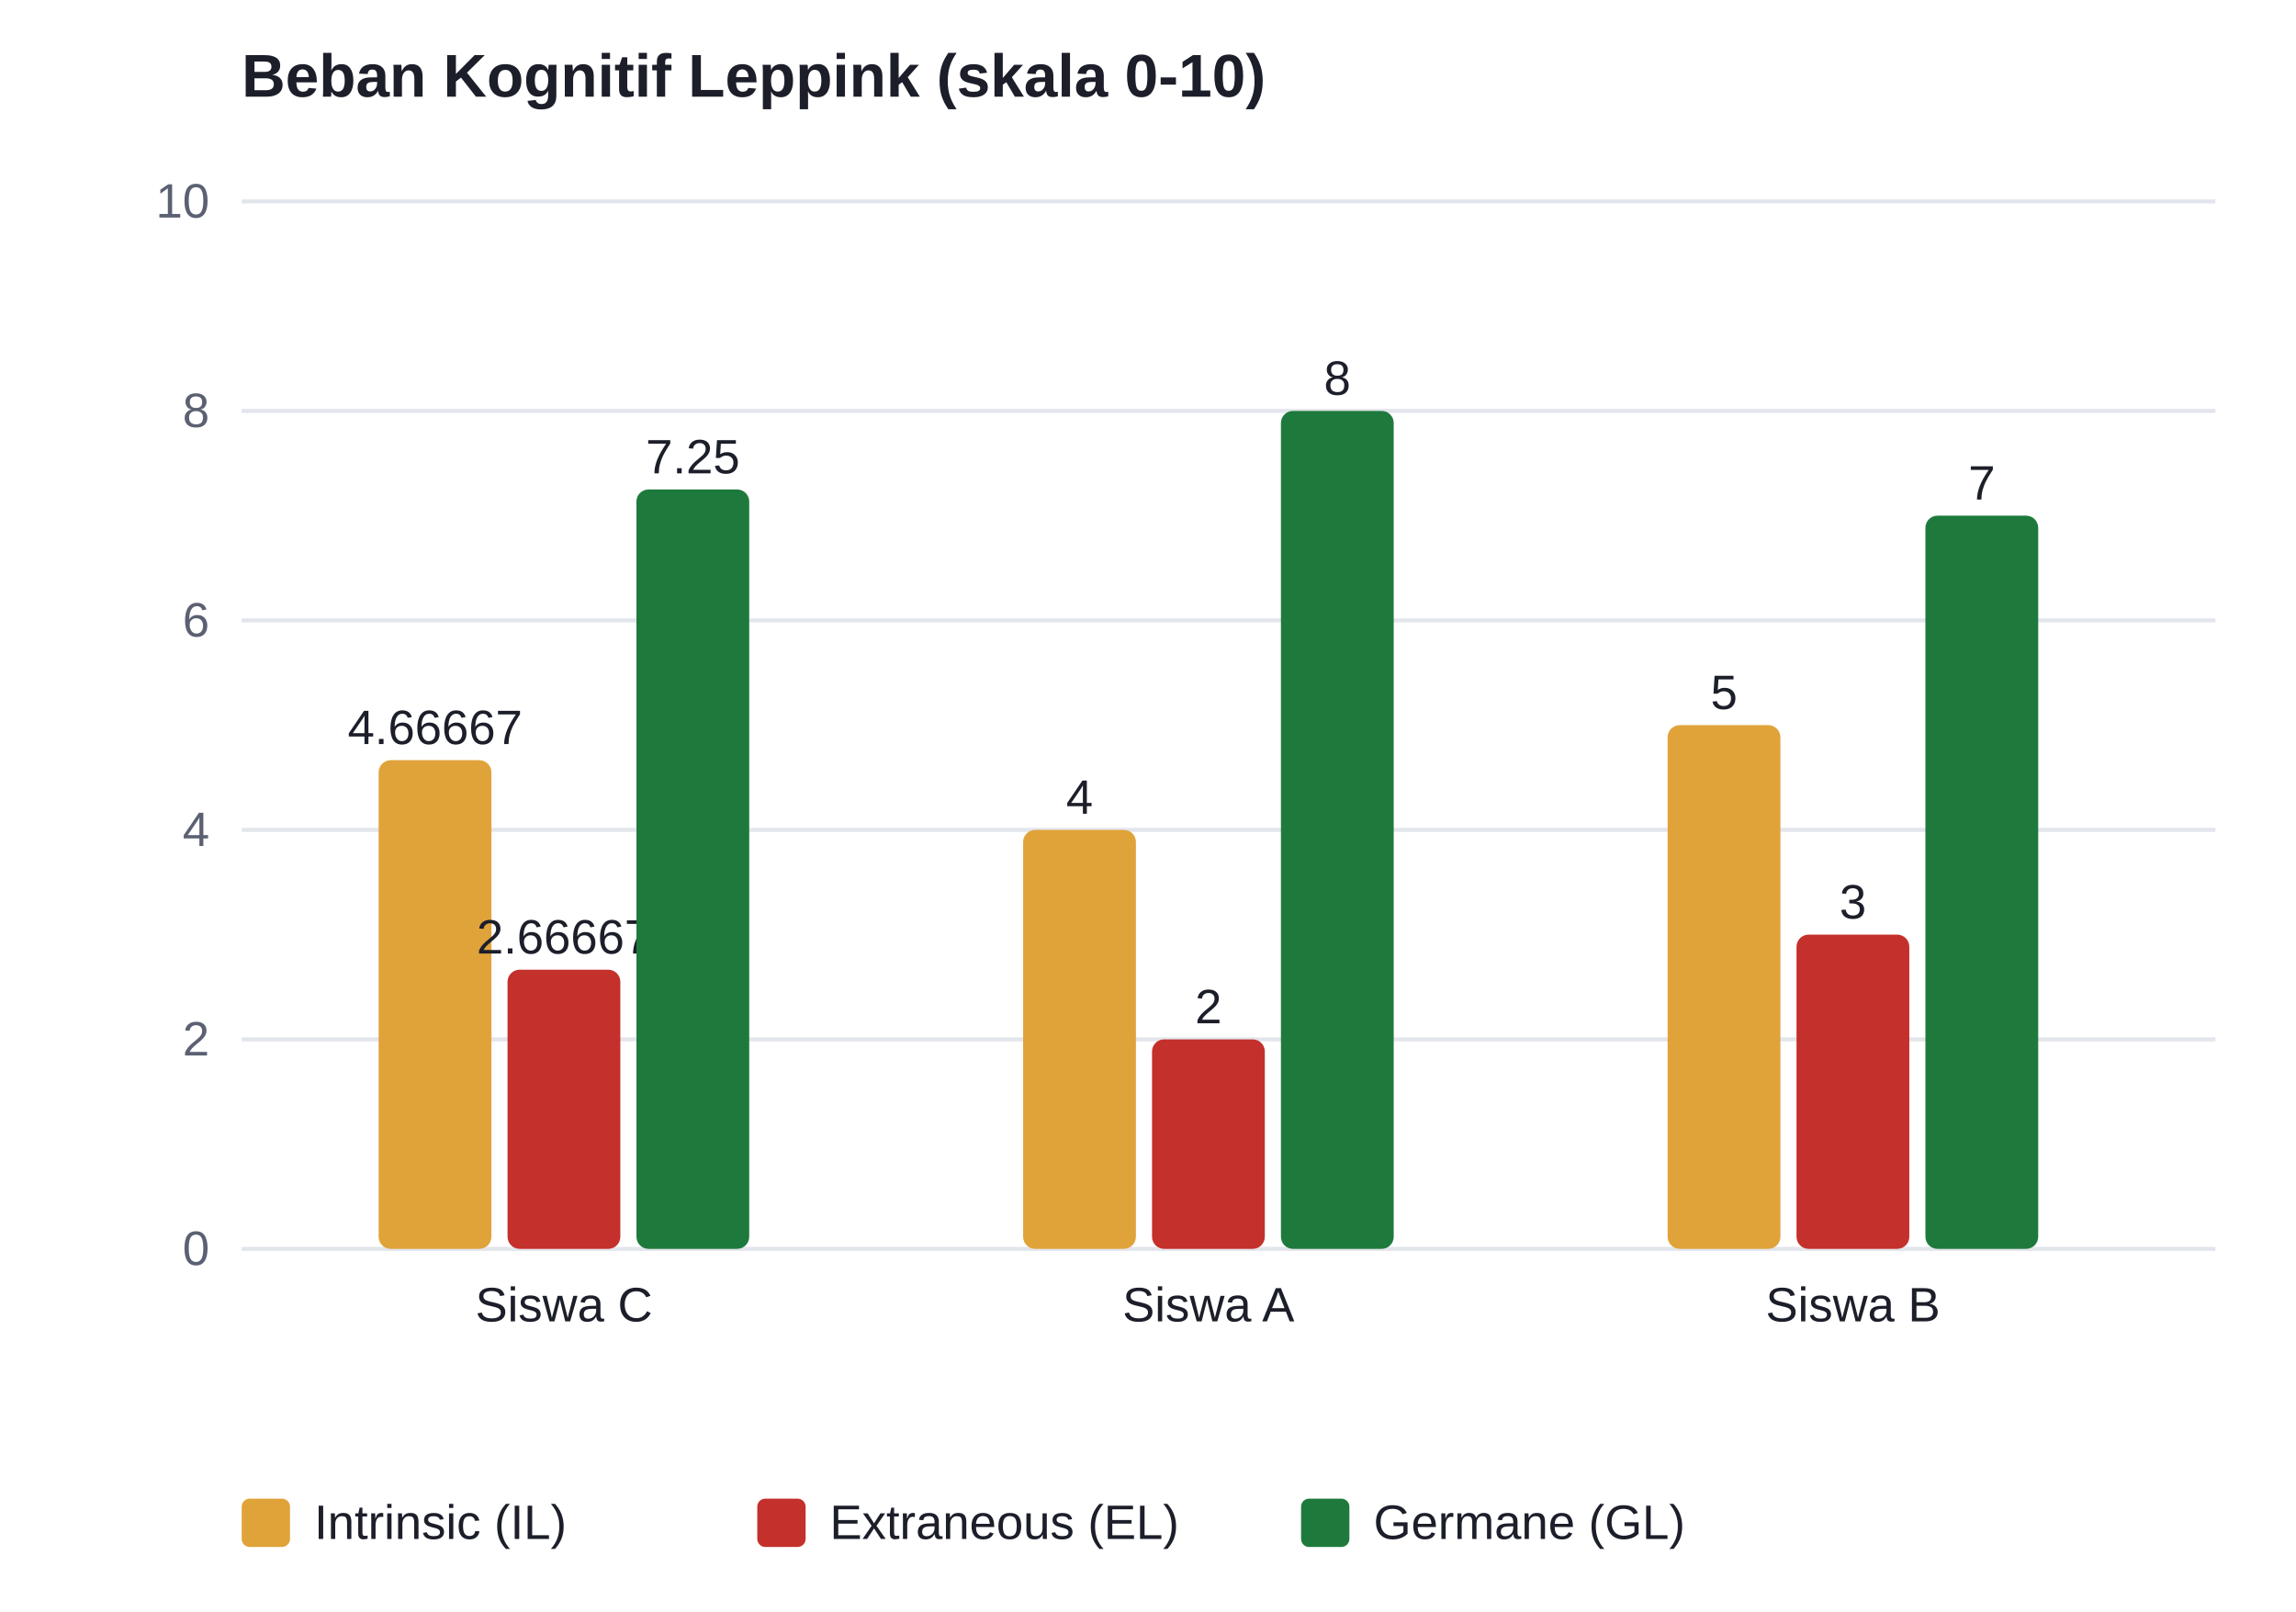
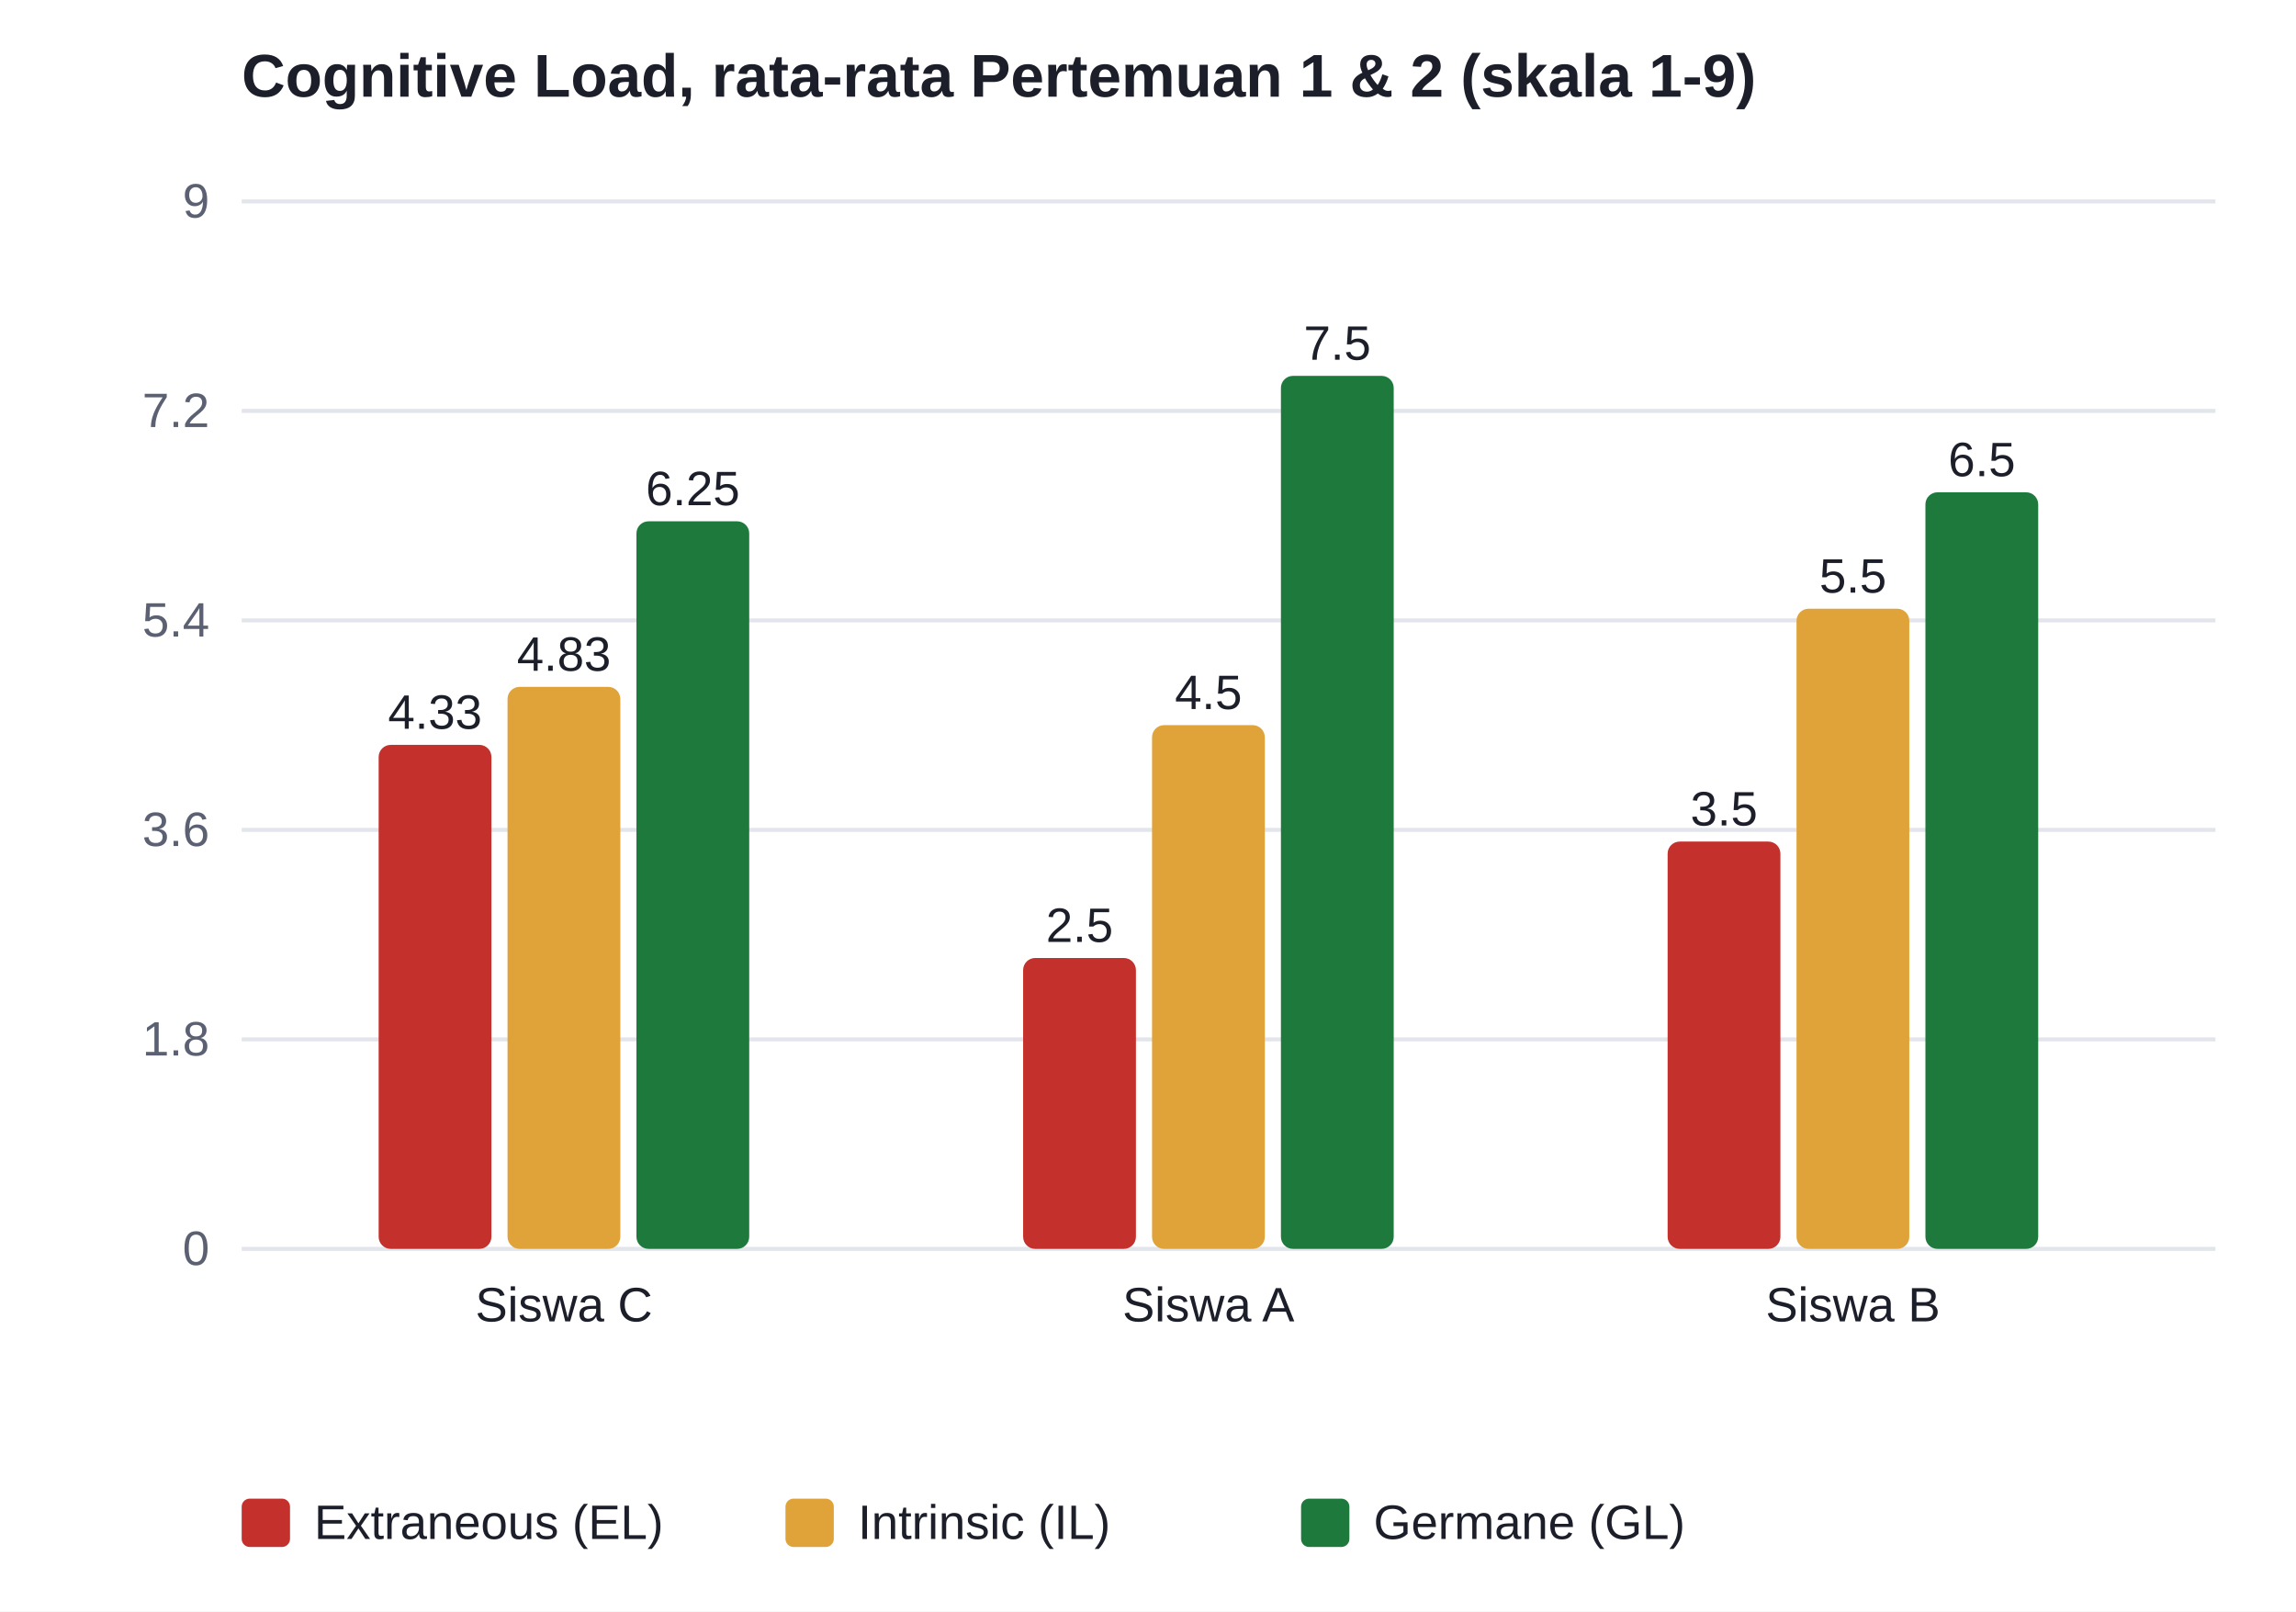
<svg xmlns="http://www.w3.org/2000/svg" width="570" height="400" font-family="Segoe UI, Arial, sans-serif" font-size="12">
  <rect width="100%" height="100%" fill="#ffffff" />
-   <text x="60" y="24" font-size="15" font-weight="bold" fill="#1c1f2a">Beban Kognitif Leppink (skala 0-10)</text>
+   <text x="60" y="24" font-size="15" font-weight="bold" fill="#1c1f2a">Cognitive Load, rata-rata Pertemuan 1 &amp; 2 (skala 1-9)</text>
  <line x1="60" y1="310.0" x2="550" y2="310.0" stroke="#e3e5ec" />
  <text x="52" y="314.0" text-anchor="end" fill="#5b6172">0</text>
  <line x1="60" y1="258.0" x2="550" y2="258.0" stroke="#e3e5ec" />
-   <text x="52" y="262.0" text-anchor="end" fill="#5b6172">2</text>
+   <text x="52" y="262.0" text-anchor="end" fill="#5b6172">1.8</text>
  <line x1="60" y1="206.0" x2="550" y2="206.0" stroke="#e3e5ec" />
-   <text x="52" y="210.0" text-anchor="end" fill="#5b6172">4</text>
+   <text x="52" y="210.0" text-anchor="end" fill="#5b6172">3.6</text>
  <line x1="60" y1="154.0" x2="550" y2="154.0" stroke="#e3e5ec" />
-   <text x="52" y="158.0" text-anchor="end" fill="#5b6172">6</text>
+   <text x="52" y="158.0" text-anchor="end" fill="#5b6172">5.4</text>
  <line x1="60" y1="102.0" x2="550" y2="102.0" stroke="#e3e5ec" />
-   <text x="52" y="106.0" text-anchor="end" fill="#5b6172">8</text>
+   <text x="52" y="106.0" text-anchor="end" fill="#5b6172">7.2</text>
  <line x1="60" y1="50.0" x2="550" y2="50.0" stroke="#e3e5ec" />
-   <text x="52" y="54.0" text-anchor="end" fill="#5b6172">10</text>
-   <rect x="94.0" y="188.7" width="28" height="121.3" rx="3" fill="#e0a33a" />
-   <text x="108.0" y="184.7" text-anchor="middle" fill="#1c1f2a">4.66667</text>
-   <rect x="126.0" y="240.7" width="28" height="69.3" rx="3" fill="#c4302b" />
-   <text x="140.0" y="236.7" text-anchor="middle" fill="#1c1f2a">2.66667</text>
-   <rect x="158.0" y="121.5" width="28" height="188.5" rx="3" fill="#1e7a3c" />
-   <text x="172.0" y="117.5" text-anchor="middle" fill="#1c1f2a">7.25</text>
+   <text x="52" y="54.0" text-anchor="end" fill="#5b6172">9</text>
+   <rect x="94.0" y="184.9" width="28" height="125.1" rx="3" fill="#c4302b" />
+   <text x="108.0" y="180.9" text-anchor="middle" fill="#1c1f2a">4.33</text>
+   <rect x="126.0" y="170.5" width="28" height="139.5" rx="3" fill="#e0a33a" />
+   <text x="140.0" y="166.5" text-anchor="middle" fill="#1c1f2a">4.83</text>
+   <rect x="158.0" y="129.4" width="28" height="180.6" rx="3" fill="#1e7a3c" />
+   <text x="172.0" y="125.4" text-anchor="middle" fill="#1c1f2a">6.25</text>
  <text x="140.0" y="328" text-anchor="middle" fill="#1c1f2a">Siswa C</text>
-   <rect x="254.0" y="206.0" width="28" height="104.0" rx="3" fill="#e0a33a" />
-   <text x="268.0" y="202.0" text-anchor="middle" fill="#1c1f2a">4</text>
-   <rect x="286.0" y="258.0" width="28" height="52.0" rx="3" fill="#c4302b" />
-   <text x="300.0" y="254.0" text-anchor="middle" fill="#1c1f2a">2</text>
-   <rect x="318.0" y="102.0" width="28" height="208.0" rx="3" fill="#1e7a3c" />
-   <text x="332.0" y="98.0" text-anchor="middle" fill="#1c1f2a">8</text>
+   <rect x="254.0" y="237.8" width="28" height="72.2" rx="3" fill="#c4302b" />
+   <text x="268.0" y="233.8" text-anchor="middle" fill="#1c1f2a">2.5</text>
+   <rect x="286.0" y="180.0" width="28" height="130.0" rx="3" fill="#e0a33a" />
+   <text x="300.0" y="176.0" text-anchor="middle" fill="#1c1f2a">4.5</text>
+   <rect x="318.0" y="93.3" width="28" height="216.7" rx="3" fill="#1e7a3c" />
+   <text x="332.0" y="89.3" text-anchor="middle" fill="#1c1f2a">7.5</text>
  <text x="300.0" y="328" text-anchor="middle" fill="#1c1f2a">Siswa A</text>
-   <rect x="414.0" y="180.0" width="28" height="130.0" rx="3" fill="#e0a33a" />
-   <text x="428.0" y="176.0" text-anchor="middle" fill="#1c1f2a">5</text>
-   <rect x="446.0" y="232.0" width="28" height="78.0" rx="3" fill="#c4302b" />
-   <text x="460.0" y="228.0" text-anchor="middle" fill="#1c1f2a">3</text>
-   <rect x="478.0" y="128.0" width="28" height="182.0" rx="3" fill="#1e7a3c" />
-   <text x="492.0" y="124.0" text-anchor="middle" fill="#1c1f2a">7</text>
+   <rect x="414.0" y="208.9" width="28" height="101.1" rx="3" fill="#c4302b" />
+   <text x="428.0" y="204.9" text-anchor="middle" fill="#1c1f2a">3.5</text>
+   <rect x="446.0" y="151.1" width="28" height="158.9" rx="3" fill="#e0a33a" />
+   <text x="460.0" y="147.1" text-anchor="middle" fill="#1c1f2a">5.5</text>
+   <rect x="478.0" y="122.2" width="28" height="187.8" rx="3" fill="#1e7a3c" />
+   <text x="492.0" y="118.2" text-anchor="middle" fill="#1c1f2a">6.5</text>
  <text x="460.0" y="328" text-anchor="middle" fill="#1c1f2a">Siswa B</text>
-   <rect x="60" y="372" width="12" height="12" rx="2" fill="#e0a33a" />
-   <text x="78" y="382" fill="#1c1f2a">Intrinsic (IL)</text>
-   <rect x="188" y="372" width="12" height="12" rx="2" fill="#c4302b" />
-   <text x="206" y="382" fill="#1c1f2a">Extraneous (EL)</text>
+   <rect x="60" y="372" width="12" height="12" rx="2" fill="#c4302b" />
+   <text x="78" y="382" fill="#1c1f2a">Extraneous (EL)</text>
+   <rect x="195" y="372" width="12" height="12" rx="2" fill="#e0a33a" />
+   <text x="213" y="382" fill="#1c1f2a">Intrinsic (IL)</text>
  <rect x="323" y="372" width="12" height="12" rx="2" fill="#1e7a3c" />
  <text x="341" y="382" fill="#1c1f2a">Germane (GL)</text>
</svg>
